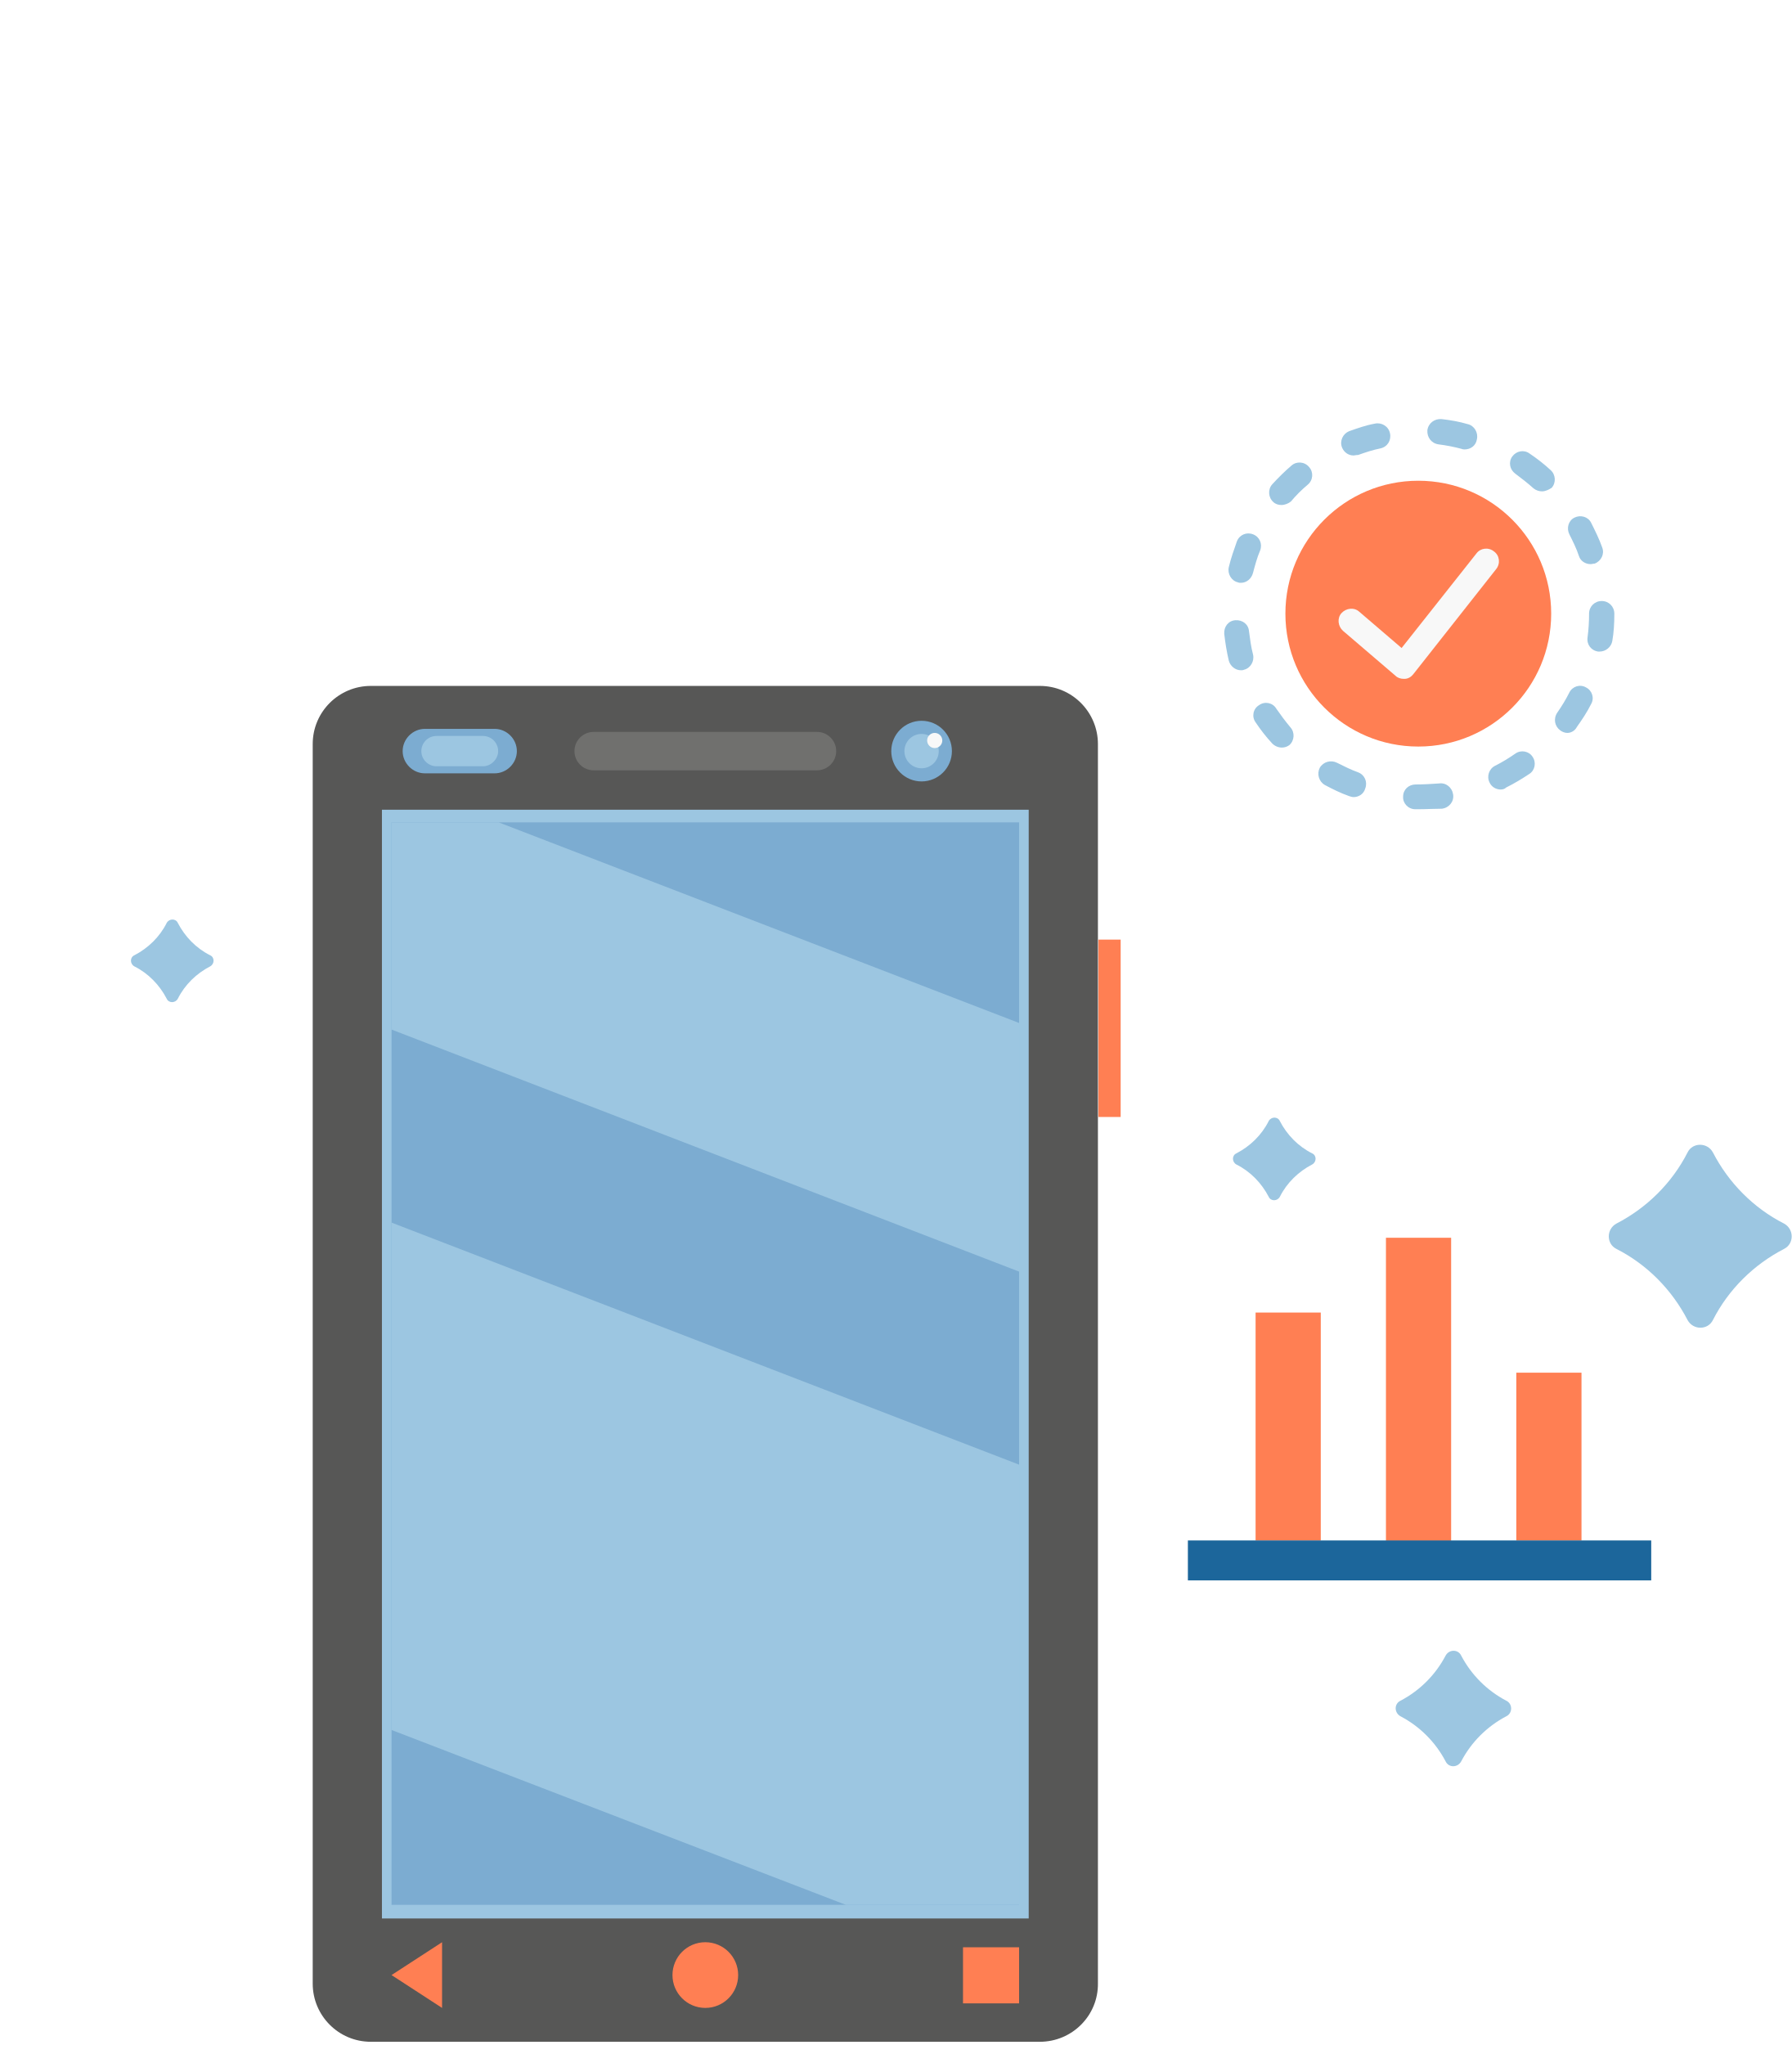
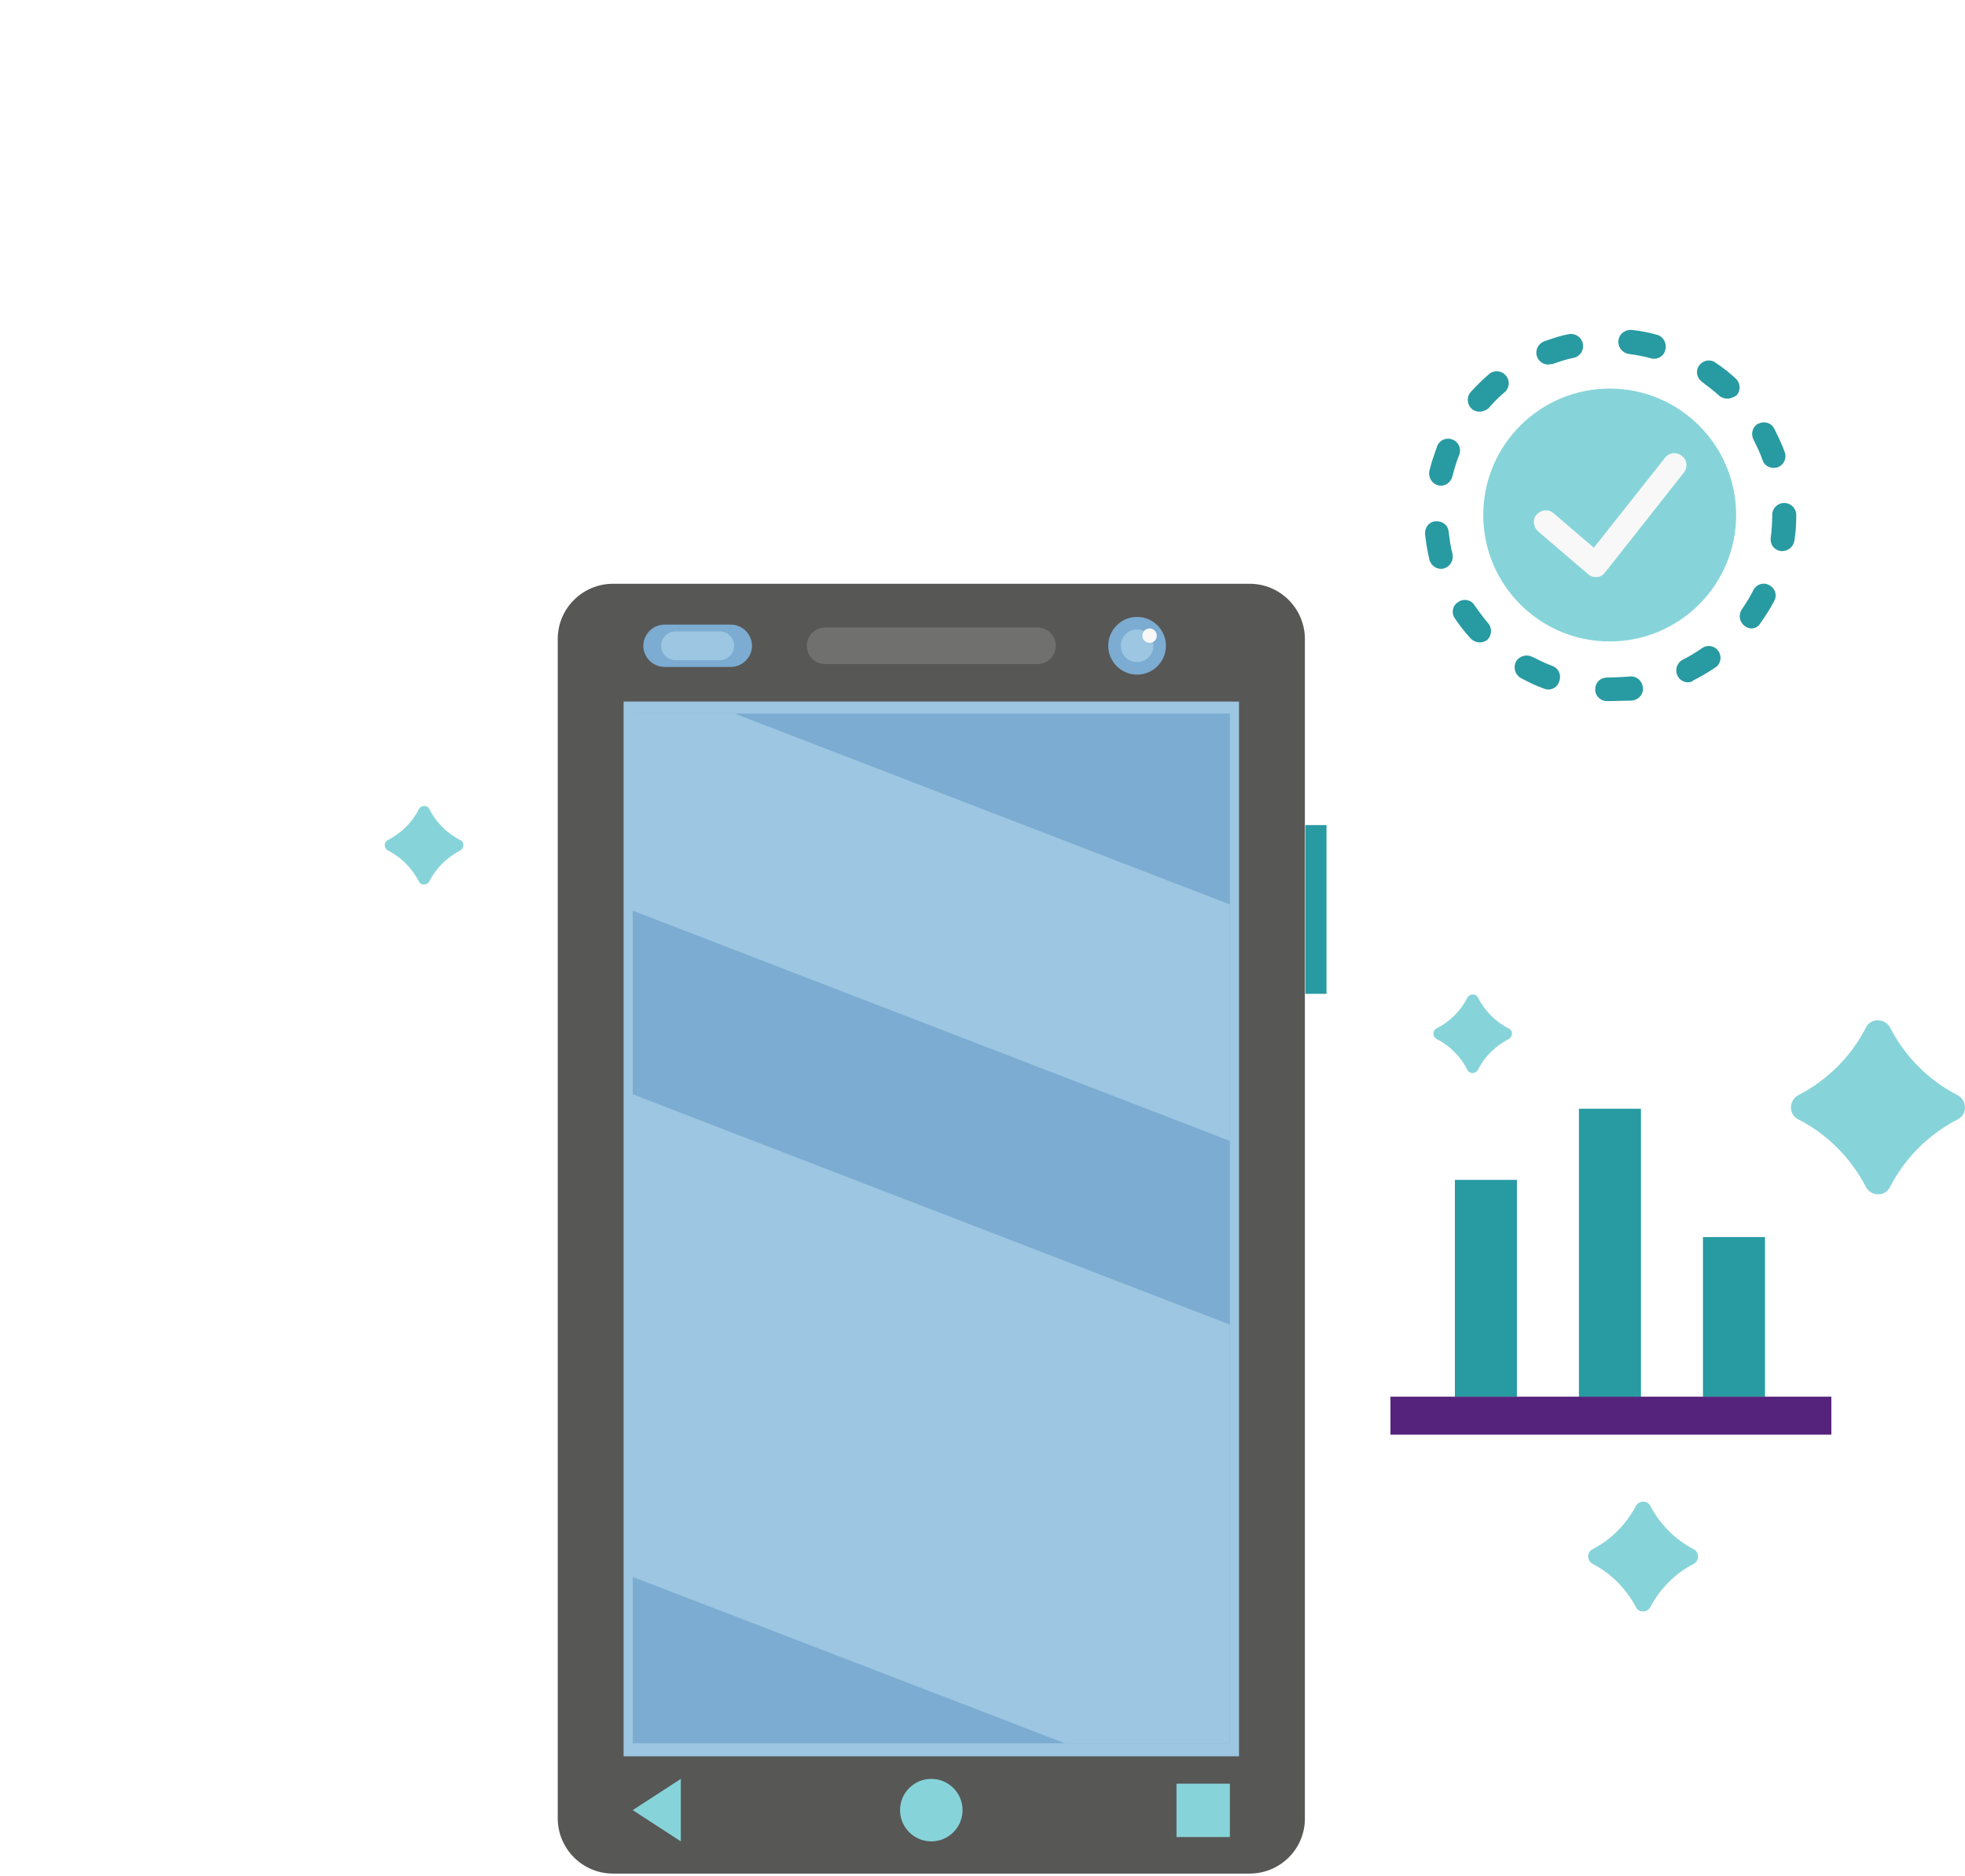
- <svg xmlns="http://www.w3.org/2000/svg" width="439" height="501" viewBox="0 0 439 501" fill="none">
-   <path d="M254.776 500.21H90.859C82.935 500.21 76.621 493.772 76.621 485.972V182.279C76.621 174.355 83.059 168.041 90.859 168.041H254.776C262.7 168.041 269.014 174.479 269.014 182.279V485.848C269.138 493.772 262.7 500.21 254.776 500.21Z" fill="#575756" />
-   <path d="M252.052 198.373H93.582V470.001H252.052V198.373Z" fill="#9CC6E1" />
-   <path d="M249.699 201.468H95.934V466.658H249.699V201.468Z" fill="#7CACD1" />
-   <path d="M200.18 188.717H145.458C142.859 188.717 140.754 186.612 140.754 184.012C140.754 181.412 142.859 179.308 145.458 179.308H200.18C202.78 179.308 204.885 181.412 204.885 184.012C204.885 186.612 202.78 188.717 200.18 188.717Z" fill="#70706E" />
-   <path d="M225.807 191.44C229.91 191.44 233.236 188.114 233.236 184.011C233.236 179.909 229.91 176.583 225.807 176.583C221.705 176.583 218.379 179.909 218.379 184.011C218.379 188.114 221.705 191.44 225.807 191.44Z" fill="#7CACD1" />
-   <path d="M225.807 188.221C228.132 188.221 230.016 186.337 230.016 184.012C230.016 181.687 228.132 179.803 225.807 179.803C223.482 179.803 221.598 181.687 221.598 184.012C221.598 186.337 223.482 188.221 225.807 188.221Z" fill="#9CC6E1" />
-   <path d="M121.193 189.459H104.108C101.136 189.459 98.66 186.983 98.66 184.012C98.66 181.041 101.136 178.564 104.108 178.564H121.193C124.164 178.564 126.64 181.041 126.64 184.012C126.64 186.983 124.164 189.459 121.193 189.459Z" fill="#7CACD1" />
-   <path d="M118.342 187.726H106.952C104.972 187.726 103.238 186.117 103.238 184.012C103.238 182.031 104.848 180.298 106.952 180.298H118.342C120.323 180.298 122.057 181.907 122.057 184.012C122.057 185.993 120.323 187.726 118.342 187.726Z" fill="#9CC6E1" />
-   <path d="M274.584 230.191H269.137V273.647H274.584V230.191Z" fill="#FF7F53" />
-   <path d="M172.817 491.915C177.261 491.915 180.864 488.312 180.864 483.868C180.864 479.423 177.261 475.82 172.817 475.82C168.372 475.82 164.77 479.423 164.77 483.868C164.77 488.312 168.372 491.915 172.817 491.915Z" fill="#FF7F53" />
-   <path d="M249.699 477.059H235.957V490.801H249.699V477.059Z" fill="#FF7F53" />
-   <path d="M108.314 491.915L95.934 483.868L108.314 475.82V491.915Z" fill="#FF7F53" />
-   <path d="M249.699 311.53V250.618L122.18 201.468H95.934V252.228L249.699 311.53Z" fill="#9CC6E1" />
-   <path d="M95.934 299.522V423.823L207.234 466.659H249.699V358.825L95.934 299.522Z" fill="#9CC6E1" />
-   <path d="M229.025 183.269C230.051 183.269 230.882 182.437 230.882 181.412C230.882 180.386 230.051 179.555 229.025 179.555C227.999 179.555 227.168 180.386 227.168 181.412C227.168 182.437 227.999 183.269 229.025 183.269Z" fill="#F8F8F8" />
-   <path d="M323.615 321.559H307.645V377.395H323.615V321.559Z" fill="#FF7F53" />
-   <path d="M355.557 303.235H339.586V377.518H355.557V303.235Z" fill="#FF7F53" />
-   <path d="M387.498 336.291H371.527V377.394H387.498V336.291Z" fill="#FF7F53" />
-   <path d="M404.584 377.395H291.055V387.175H404.584V377.395Z" fill="#1C669B" />
-   <path d="M369.051 420.48C364.346 422.956 360.509 426.794 358.032 431.498C357.166 433.108 354.937 433.108 354.194 431.498C351.718 426.794 347.88 422.956 343.176 420.48C341.566 419.613 341.566 417.385 343.176 416.642C347.88 414.166 351.718 410.328 354.194 405.623C355.061 404.014 357.29 404.014 358.032 405.623C360.509 410.328 364.346 414.166 369.051 416.642C370.661 417.385 370.661 419.737 369.051 420.48Z" fill="#9CC6E1" />
-   <path d="M51.492 236.753C48.15 238.487 45.302 241.21 43.569 244.677C42.95 245.791 41.34 245.791 40.845 244.677C39.112 241.334 36.388 238.487 32.922 236.753C31.807 236.134 31.807 234.525 32.922 234.03C36.264 232.296 39.112 229.573 40.845 226.106C41.464 224.992 43.074 224.992 43.569 226.106C45.302 229.449 48.026 232.296 51.492 234.03C52.607 234.525 52.607 236.134 51.492 236.753Z" fill="#9CC6E1" />
-   <path d="M321.508 285.285C318.165 287.018 315.318 289.742 313.584 293.208C312.965 294.322 311.356 294.322 310.861 293.208C309.127 289.865 306.404 287.018 302.937 285.285C301.823 284.666 301.823 283.056 302.937 282.561C306.28 280.828 309.127 278.104 310.861 274.637C311.48 273.523 313.089 273.523 313.584 274.637C315.318 277.98 318.041 280.828 321.508 282.561C322.622 283.056 322.622 284.666 321.508 285.285Z" fill="#9CC6E1" />
-   <path d="M437.144 305.96C429.716 309.798 423.525 315.864 419.687 323.416C418.449 325.892 414.859 325.892 413.497 323.416C409.659 315.988 403.593 309.798 396.041 305.96C393.565 304.722 393.565 301.131 396.041 299.77C403.469 295.932 409.659 289.865 413.497 282.313C414.735 279.837 418.326 279.837 419.687 282.313C423.525 289.741 429.592 295.932 437.144 299.77C439.62 301.131 439.62 304.722 437.144 305.96Z" fill="#9CC6E1" />
-   <path d="M347.51 182.897C365.493 182.897 380.071 168.319 380.071 150.336C380.071 132.353 365.493 117.775 347.51 117.775C329.527 117.775 314.949 132.353 314.949 150.336C314.949 168.319 329.527 182.897 347.51 182.897Z" fill="#FF7F53" />
-   <path d="M347.508 198.25C347.26 198.25 347.012 198.25 346.765 198.25C345.031 198.25 343.67 196.764 343.793 195.155C343.793 193.422 345.155 192.183 346.888 192.183C348.869 192.183 350.726 192.06 352.584 191.936C354.317 191.688 355.802 192.926 356.05 194.66C356.298 196.393 355.06 197.878 353.326 198.126C351.469 198.126 349.488 198.25 347.508 198.25ZM331.66 195.279C331.289 195.279 330.918 195.155 330.546 195.031C328.442 194.288 326.461 193.298 324.604 192.307C323.118 191.441 322.623 189.584 323.366 188.098C324.232 186.612 326.089 186.117 327.575 186.86C329.308 187.726 331.041 188.593 332.775 189.212C334.384 189.831 335.127 191.564 334.508 193.174C334.137 194.536 332.899 195.279 331.66 195.279ZM367.688 193.422C366.573 193.422 365.459 192.802 364.964 191.688C364.221 190.203 364.84 188.346 366.326 187.603C368.059 186.736 369.669 185.746 371.278 184.631C372.64 183.641 374.621 184.012 375.487 185.374C376.478 186.736 376.106 188.717 374.745 189.584C372.888 190.822 371.03 191.936 369.05 192.926C368.678 193.298 368.183 193.422 367.688 193.422ZM314.08 183.146C313.214 183.146 312.347 182.774 311.728 182.155C310.242 180.546 308.88 178.813 307.642 176.955C306.652 175.594 307.023 173.613 308.509 172.746C309.871 171.756 311.852 172.127 312.718 173.613C313.833 175.222 314.947 176.708 316.185 178.193C317.299 179.432 317.175 181.412 315.937 182.527C315.442 182.898 314.823 183.146 314.08 183.146ZM384.03 179.555C383.411 179.555 382.792 179.308 382.297 178.936C380.935 177.946 380.563 176.089 381.554 174.603C382.668 172.994 383.659 171.384 384.525 169.651C385.268 168.165 387.125 167.546 388.611 168.413C390.096 169.156 390.715 171.013 389.849 172.498C388.858 174.479 387.62 176.336 386.382 178.07C385.887 179.06 384.897 179.555 384.03 179.555ZM304.052 164.204C302.69 164.204 301.452 163.213 301.081 161.851C300.585 159.747 300.214 157.518 299.966 155.29C299.843 153.556 300.957 152.071 302.69 151.947C304.423 151.823 305.909 152.937 306.033 154.671C306.28 156.528 306.528 158.508 307.023 160.366C307.395 161.975 306.404 163.708 304.795 164.08C304.547 164.204 304.3 164.204 304.052 164.204ZM391.953 159.623C391.83 159.623 391.706 159.623 391.582 159.623C389.849 159.375 388.735 157.889 388.982 156.156C389.23 154.299 389.354 152.318 389.354 150.461V150.337C389.354 148.604 390.715 147.242 392.449 147.242C394.182 147.242 395.544 148.604 395.544 150.337V150.461C395.544 152.69 395.42 154.918 395.049 157.023C394.801 158.508 393.439 159.623 391.953 159.623ZM304.052 142.785C303.804 142.785 303.557 142.785 303.309 142.661C301.7 142.29 300.709 140.557 301.081 138.947C301.576 136.843 302.319 134.738 303.062 132.633C303.681 131.024 305.414 130.281 307.023 130.9C308.633 131.519 309.376 133.252 308.757 134.862C308.014 136.595 307.518 138.452 307.023 140.309C306.652 141.795 305.414 142.785 304.052 142.785ZM389.725 138.204C388.487 138.204 387.249 137.462 386.877 136.224C386.258 134.367 385.392 132.633 384.525 130.9C383.782 129.414 384.278 127.557 385.763 126.814C387.249 126.072 389.106 126.567 389.849 128.052C390.839 130.033 391.83 132.014 392.573 134.119C393.192 135.728 392.325 137.462 390.715 138.081C390.344 138.081 390.096 138.204 389.725 138.204ZM313.956 123.719C313.214 123.719 312.471 123.472 311.975 122.976C310.737 121.862 310.614 119.881 311.728 118.643C313.214 117.034 314.823 115.424 316.432 114.063C317.67 112.948 319.651 113.072 320.766 114.434C321.88 115.672 321.756 117.653 320.394 118.767C318.909 120.005 317.547 121.367 316.309 122.853C315.69 123.348 314.823 123.719 313.956 123.719ZM377.84 120.377C377.097 120.377 376.354 120.129 375.735 119.634C374.373 118.396 372.764 117.158 371.278 116.043C369.916 115.053 369.545 113.196 370.535 111.834C371.526 110.472 373.383 110.101 374.745 111.091C376.602 112.329 378.335 113.691 379.944 115.177C381.182 116.291 381.306 118.272 380.192 119.51C379.449 120.005 378.583 120.377 377.84 120.377ZM331.66 111.586C330.422 111.586 329.308 110.844 328.813 109.606C328.194 107.996 329.061 106.263 330.546 105.644C332.651 104.901 334.756 104.158 336.86 103.787C338.47 103.415 340.203 104.406 340.574 106.139C340.946 107.872 339.955 109.482 338.222 109.853C336.365 110.225 334.508 110.844 332.775 111.463C332.279 111.463 331.908 111.586 331.66 111.586ZM358.898 110.101C358.65 110.101 358.402 110.101 358.155 109.977C356.298 109.482 354.441 109.11 352.46 108.863C350.726 108.615 349.612 107.129 349.736 105.396C349.984 103.663 351.469 102.549 353.203 102.672C355.431 102.92 357.536 103.291 359.64 103.911C361.25 104.282 362.24 106.015 361.869 107.625C361.621 109.234 360.259 110.101 358.898 110.101Z" fill="#9CC6E1" />
-   <path d="M343.916 166.308C343.173 166.308 342.43 166.06 341.935 165.565L329.06 154.546C327.822 153.432 327.574 151.451 328.688 150.213C329.802 148.975 331.783 148.727 333.021 149.842L343.421 158.756L361.744 135.604C362.735 134.242 364.715 133.995 366.077 135.109C367.439 136.099 367.687 138.08 366.572 139.442L346.268 165.194C345.773 165.813 345.03 166.308 344.164 166.308C344.04 166.308 343.916 166.308 343.916 166.308Z" fill="#F8F8F8" />
+ <svg xmlns="http://www.w3.org/2000/svg" width="506" height="483" viewBox="0 0 506 483" fill="none">
+   <path d="M321.776 482.506H157.859C149.935 482.506 143.621 476.068 143.621 468.268V164.574C143.621 156.651 150.059 150.337 157.859 150.337H321.776C329.7 150.337 336.014 156.775 336.014 164.574V468.144C336.138 476.068 329.7 482.506 321.776 482.506Z" fill="#575756" />
+   <path d="M319.052 180.67H160.582V452.298H319.052V180.67Z" fill="#9CC6E1" />
+   <path d="M316.699 183.764H162.934V448.954H316.699V183.764Z" fill="#7CACD1" />
+   <path d="M267.18 171.013H212.458C209.859 171.013 207.754 168.908 207.754 166.308C207.754 163.708 209.859 161.604 212.458 161.604H267.18C269.78 161.604 271.885 163.708 271.885 166.308C271.885 168.908 269.78 171.013 267.18 171.013Z" fill="#70706E" />
+   <path d="M292.807 173.736C296.91 173.736 300.236 170.41 300.236 166.307C300.236 162.205 296.91 158.879 292.807 158.879C288.705 158.879 285.379 162.205 285.379 166.307C285.379 170.41 288.705 173.736 292.807 173.736Z" fill="#7CACD1" />
+   <path d="M292.807 170.517C295.132 170.517 297.016 168.633 297.016 166.308C297.016 163.983 295.132 162.099 292.807 162.099C290.482 162.099 288.598 163.983 288.598 166.308C288.598 168.633 290.482 170.517 292.807 170.517Z" fill="#9CC6E1" />
+   <path d="M188.193 171.755H171.108C168.136 171.755 165.66 169.279 165.66 166.308C165.66 163.336 168.136 160.86 171.108 160.86H188.193C191.164 160.86 193.64 163.336 193.64 166.308C193.64 169.279 191.164 171.755 188.193 171.755Z" fill="#7CACD1" />
+   <path d="M185.342 170.022H173.952C171.972 170.022 170.238 168.413 170.238 166.308C170.238 164.327 171.848 162.594 173.952 162.594H185.342C187.323 162.594 189.057 164.203 189.057 166.308C189.057 168.289 187.323 170.022 185.342 170.022Z" fill="#9CC6E1" />
+   <path d="M341.584 212.487H336.137V255.943H341.584V212.487Z" fill="#289AA2" />
+   <path d="M239.817 474.211C244.261 474.211 247.864 470.608 247.864 466.164C247.864 461.719 244.261 458.116 239.817 458.116C235.372 458.116 231.77 461.719 231.77 466.164C231.77 470.608 235.372 474.211 239.817 474.211Z" fill="#86D4D9" />
+   <path d="M316.699 459.354H302.957V473.097H316.699V459.354Z" fill="#86D4D9" />
+   <path d="M175.314 474.211L162.934 466.164L175.314 458.116V474.211Z" fill="#86D4D9" />
+   <path d="M316.699 293.826V232.914L189.18 183.764H162.934V234.524L316.699 293.826Z" fill="#9CC6E1" />
+   <path d="M162.934 281.818V406.119L274.234 448.955H316.699V341.121L162.934 281.818Z" fill="#9CC6E1" />
+   <path d="M296.025 165.565C297.051 165.565 297.882 164.733 297.882 163.708C297.882 162.682 297.051 161.851 296.025 161.851C294.999 161.851 294.168 162.682 294.168 163.708C294.168 164.733 294.999 165.565 296.025 165.565Z" fill="#F8F8F8" />
+   <path d="M390.613 303.854H374.643V359.691H390.613V303.854Z" fill="#289AA2" />
+   <path d="M422.555 285.531H406.584V359.814H422.555V285.531Z" fill="#289AA2" />
+   <path d="M454.496 318.588H438.525V359.691H454.496V318.588Z" fill="#289AA2" />
+   <path d="M471.582 359.69H358.053V369.471H471.582V359.69Z" fill="#55237C" />
+   <path d="M436.051 402.776C431.346 405.252 427.509 409.09 425.032 413.794C424.166 415.404 421.937 415.404 421.194 413.794C418.718 409.09 414.88 405.252 410.176 402.776C408.566 401.909 408.566 399.68 410.176 398.938C414.88 396.462 418.718 392.624 421.194 387.919C422.061 386.31 424.29 386.31 425.032 387.919C427.509 392.624 431.346 396.462 436.051 398.938C437.661 399.68 437.661 402.033 436.051 402.776Z" fill="#86D4D9" />
+   <path d="M118.492 219.049C115.15 220.783 112.302 223.506 110.569 226.973C109.95 228.087 108.34 228.087 107.845 226.973C106.112 223.63 103.388 220.783 99.922 219.049C98.807 218.43 98.807 216.821 99.922 216.326C103.264 214.592 106.112 211.869 107.845 208.402C108.464 207.288 110.074 207.288 110.569 208.402C112.302 211.745 115.026 214.592 118.492 216.326C119.607 216.821 119.607 218.43 118.492 219.049Z" fill="#86D4D9" />
+   <path d="M388.51 267.581C385.167 269.314 382.32 272.038 380.586 275.504C379.967 276.618 378.358 276.618 377.863 275.504C376.129 272.161 373.406 269.314 369.939 267.581C368.825 266.962 368.825 265.352 369.939 264.857C373.282 263.124 376.129 260.4 377.863 256.933C378.482 255.819 380.091 255.819 380.586 256.933C382.32 260.276 385.043 263.124 388.51 264.857C389.624 265.352 389.624 266.962 388.51 267.581Z" fill="#86D4D9" />
+   <path d="M504.144 288.256C496.716 292.094 490.525 298.16 486.687 305.712C485.449 308.188 481.859 308.188 480.497 305.712C476.659 298.284 470.593 292.094 463.041 288.256C460.565 287.018 460.565 283.427 463.041 282.066C470.469 278.228 476.659 272.161 480.497 264.609C481.735 262.133 485.326 262.133 486.687 264.609C490.525 272.037 496.592 278.228 504.144 282.066C506.62 283.427 506.62 287.018 504.144 288.256Z" fill="#86D4D9" />
+   <path d="M414.508 165.193C432.491 165.193 447.069 150.615 447.069 132.632C447.069 114.649 432.491 100.071 414.508 100.071C396.525 100.071 381.947 114.649 381.947 132.632C381.947 150.615 396.525 165.193 414.508 165.193Z" fill="#86D4D9" />
+   <path d="M414.508 180.546C414.26 180.546 414.012 180.546 413.765 180.546C412.031 180.546 410.67 179.06 410.793 177.451C410.793 175.717 412.155 174.479 413.888 174.479C415.869 174.479 417.726 174.356 419.584 174.232C421.317 173.984 422.802 175.222 423.05 176.955C423.298 178.689 422.06 180.174 420.326 180.422C418.469 180.422 416.488 180.546 414.508 180.546ZM398.66 177.574C398.289 177.574 397.918 177.451 397.546 177.327C395.442 176.584 393.461 175.594 391.604 174.603C390.118 173.737 389.623 171.879 390.366 170.394C391.232 168.908 393.089 168.413 394.575 169.156C396.308 170.022 398.041 170.889 399.775 171.508C401.384 172.127 402.127 173.86 401.508 175.47C401.137 176.832 399.899 177.574 398.66 177.574ZM434.688 175.717C433.573 175.717 432.459 175.098 431.964 173.984C431.221 172.498 431.84 170.641 433.326 169.899C435.059 169.032 436.669 168.041 438.278 166.927C439.64 165.937 441.621 166.308 442.487 167.67C443.478 169.032 443.106 171.013 441.745 171.879C439.888 173.118 438.03 174.232 436.05 175.222C435.678 175.594 435.183 175.717 434.688 175.717ZM381.08 165.442C380.214 165.442 379.347 165.07 378.728 164.451C377.242 162.842 375.88 161.108 374.642 159.251C373.652 157.889 374.023 155.909 375.509 155.042C376.871 154.052 378.852 154.423 379.718 155.909C380.833 157.518 381.947 159.004 383.185 160.489C384.299 161.727 384.175 163.708 382.937 164.823C382.442 165.194 381.823 165.442 381.08 165.442ZM451.03 161.851C450.411 161.851 449.792 161.604 449.297 161.232C447.935 160.242 447.563 158.385 448.554 156.899C449.668 155.29 450.659 153.68 451.525 151.947C452.268 150.461 454.125 149.842 455.611 150.709C457.096 151.452 457.715 153.309 456.849 154.794C455.858 156.775 454.62 158.632 453.382 160.366C452.887 161.356 451.897 161.851 451.03 161.851ZM371.052 146.499C369.69 146.499 368.452 145.509 368.081 144.147C367.585 142.042 367.214 139.814 366.966 137.585C366.843 135.852 367.957 134.367 369.69 134.243C371.423 134.119 372.909 135.233 373.033 136.966C373.28 138.824 373.528 140.804 374.023 142.661C374.395 144.271 373.404 146.004 371.795 146.376C371.547 146.499 371.3 146.499 371.052 146.499ZM458.953 141.919C458.83 141.919 458.706 141.919 458.582 141.919C456.849 141.671 455.735 140.185 455.982 138.452C456.23 136.595 456.354 134.614 456.354 132.757V132.633C456.354 130.9 457.715 129.538 459.449 129.538C461.182 129.538 462.544 130.9 462.544 132.633V132.757C462.544 134.986 462.42 137.214 462.049 139.319C461.801 140.804 460.439 141.919 458.953 141.919ZM371.052 125.081C370.804 125.081 370.557 125.081 370.309 124.957C368.7 124.586 367.709 122.853 368.081 121.243C368.576 119.139 369.319 117.034 370.062 114.929C370.681 113.32 372.414 112.577 374.023 113.196C375.633 113.815 376.376 115.548 375.757 117.158C375.014 118.891 374.518 120.748 374.023 122.605C373.652 124.091 372.414 125.081 371.052 125.081ZM456.725 120.5C455.487 120.5 454.249 119.758 453.877 118.52C453.258 116.662 452.392 114.929 451.525 113.196C450.782 111.71 451.278 109.853 452.763 109.11C454.249 108.367 456.106 108.863 456.849 110.348C457.839 112.329 458.83 114.31 459.573 116.415C460.192 118.024 459.325 119.758 457.715 120.377C457.344 120.377 457.096 120.5 456.725 120.5ZM380.956 106.015C380.214 106.015 379.471 105.768 378.975 105.272C377.737 104.158 377.614 102.177 378.728 100.939C380.214 99.33 381.823 97.72 383.432 96.358C384.67 95.244 386.651 95.368 387.766 96.73C388.88 97.968 388.756 99.949 387.394 101.063C385.909 102.301 384.547 103.663 383.309 105.149C382.69 105.644 381.823 106.015 380.956 106.015ZM444.84 102.672C444.097 102.672 443.354 102.425 442.735 101.93C441.373 100.692 439.764 99.454 438.278 98.339C436.916 97.349 436.545 95.492 437.535 94.13C438.526 92.768 440.383 92.397 441.745 93.387C443.602 94.625 445.335 95.987 446.944 97.473C448.182 98.587 448.306 100.568 447.192 101.806C446.449 102.301 445.583 102.672 444.84 102.672ZM398.66 93.882C397.422 93.882 396.308 93.139 395.813 91.901C395.194 90.292 396.061 88.559 397.546 87.94C399.651 87.197 401.756 86.454 403.86 86.083C405.47 85.711 407.203 86.702 407.574 88.435C407.946 90.168 406.955 91.778 405.222 92.149C403.365 92.52 401.508 93.139 399.775 93.758C399.279 93.758 398.908 93.882 398.66 93.882ZM425.898 92.397C425.65 92.397 425.402 92.397 425.155 92.273C423.298 91.778 421.441 91.406 419.46 91.159C417.726 90.911 416.612 89.425 416.736 87.692C416.984 85.959 418.469 84.844 420.203 84.968C422.431 85.216 424.536 85.587 426.64 86.206C428.25 86.578 429.24 88.311 428.869 89.921C428.621 91.53 427.259 92.397 425.898 92.397Z" fill="#289AA2" />
+   <path d="M410.918 148.604C410.175 148.604 409.432 148.356 408.937 147.861L396.062 136.842C394.823 135.728 394.576 133.747 395.69 132.509C396.804 131.271 398.785 131.023 400.023 132.138L410.423 141.052L428.746 117.9C429.736 116.538 431.717 116.291 433.079 117.405C434.441 118.395 434.689 120.376 433.574 121.738L413.27 147.489C412.775 148.108 412.032 148.604 411.166 148.604C411.042 148.604 410.918 148.604 410.918 148.604Z" fill="#F8F8F8" />
</svg>
